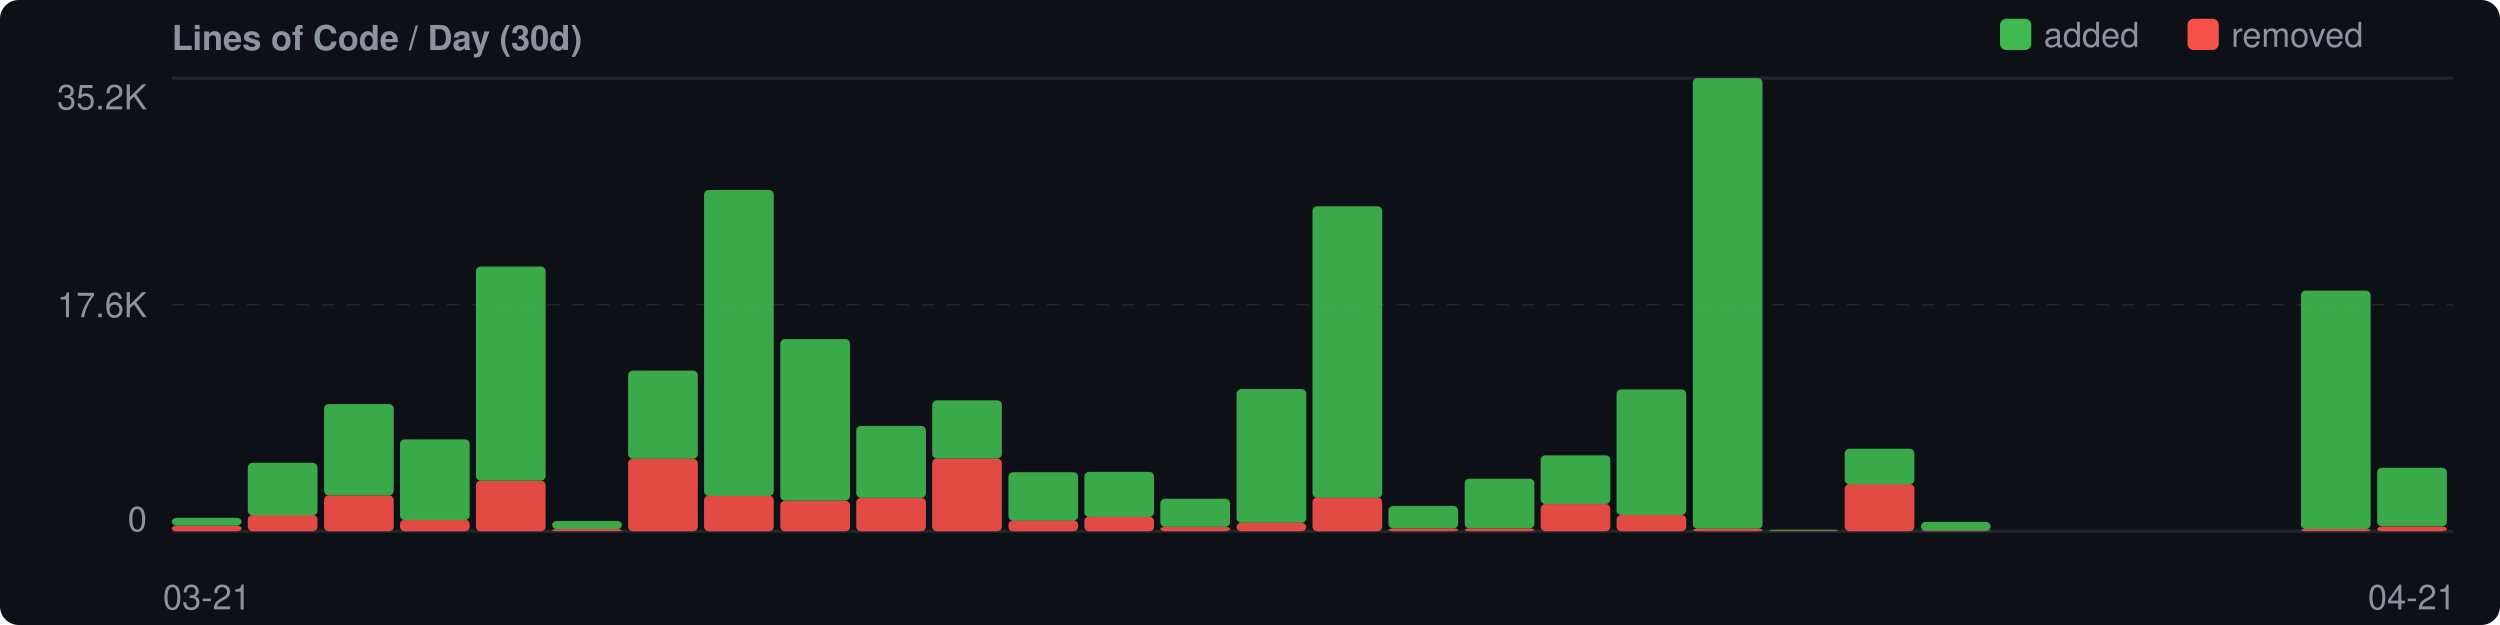
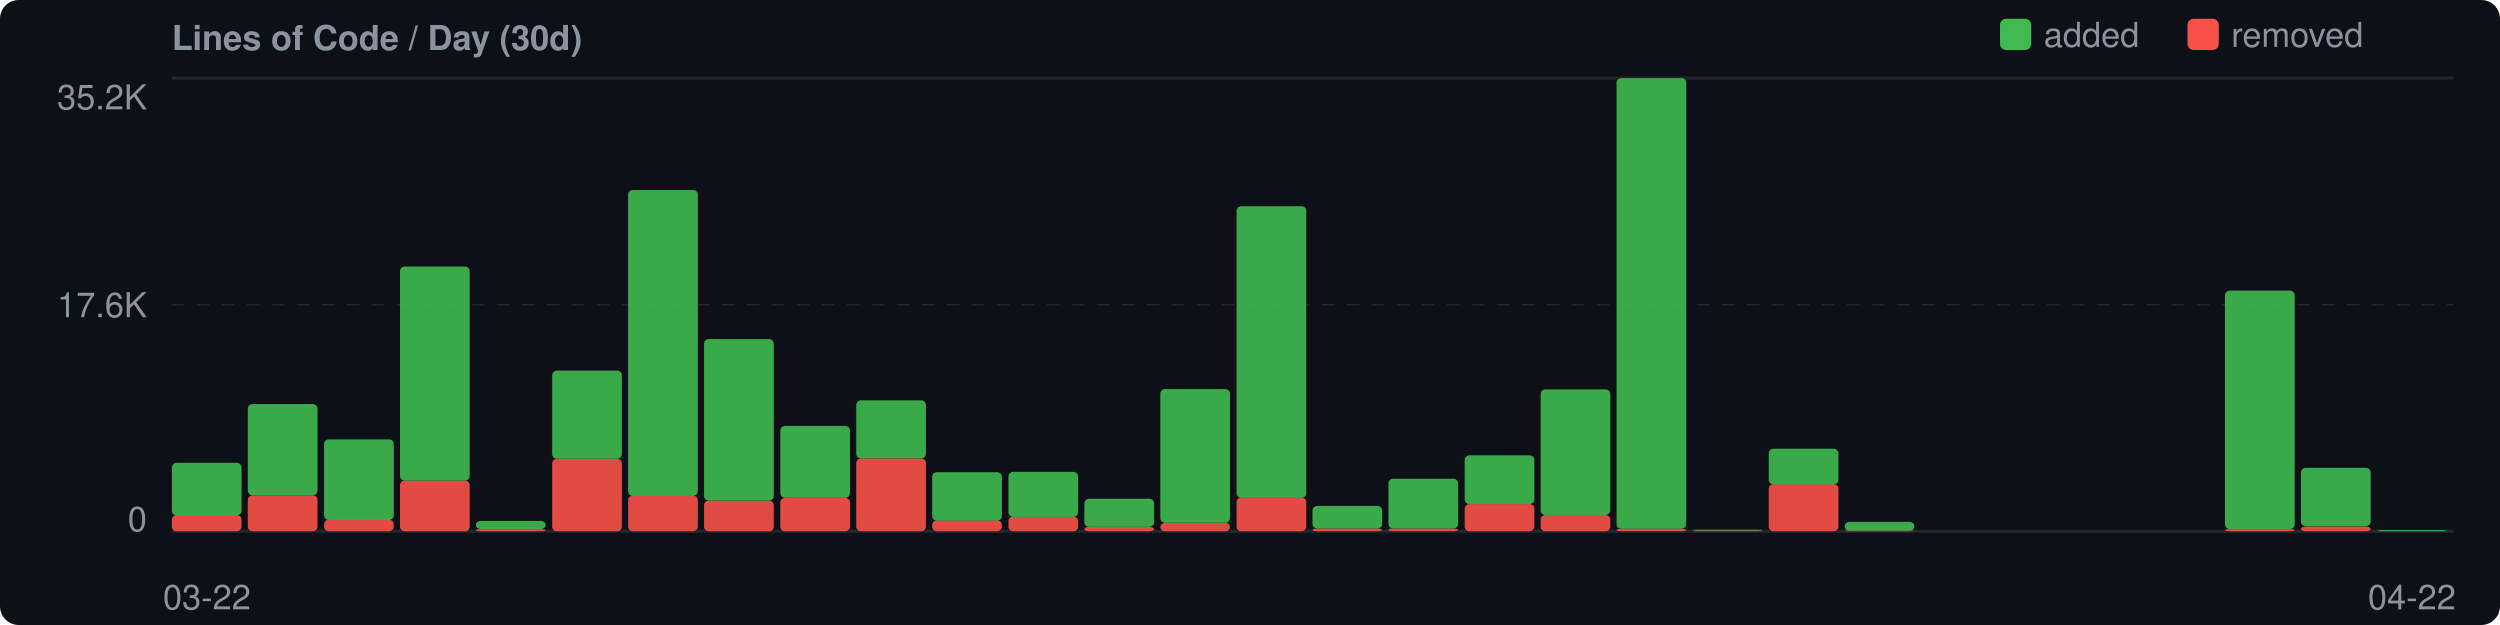
<svg xmlns="http://www.w3.org/2000/svg" width="800" height="200" viewBox="0 0 800 200">
  <rect width="800" height="200" fill="#0d1117" rx="6" />
  <style>text { font-family: system-ui, -apple-system, 'Segoe UI', Helvetica, Arial, sans-serif; fill: #8b949e; font-size: 11px; }</style>
  <text x="55" y="16" fill="#c9d1d9" font-size="13" font-weight="600">Lines of Code / Day (30d)</text>
  <rect x="640" y="6" width="10" height="10" fill="#3fb950" rx="2" />
  <text x="654" y="15" font-size="10" fill="#c9d1d9">added</text>
  <rect x="700" y="6" width="10" height="10" fill="#f85149" rx="2" />
  <text x="714" y="15" font-size="10" fill="#c9d1d9">removed</text>
  <text x="47" y="35" text-anchor="end" font-size="10">35.2K</text>
  <text x="47" y="170" text-anchor="end" font-size="10">0</text>
  <line x1="55" y1="25" x2="785" y2="25" stroke="#21262d" stroke-width="1" />
  <line x1="55" y1="170" x2="785" y2="170" stroke="#21262d" stroke-width="1" />
  <line x1="55" y1="97.5" x2="785" y2="97.5" stroke="#21262d" stroke-width="0.5" stroke-dasharray="4,4" />
  <text x="47" y="101.5" text-anchor="end" font-size="10">17.6K</text>
-   <rect x="55.0" y="168.2" width="22.3" height="1.8" fill="#f85149" rx="1.5" opacity="0.9" />
-   <rect x="55.0" y="165.7" width="22.3" height="2.5" fill="#3fb950" rx="1.5" opacity="0.9" />
-   <text x="66.2" y="195" text-anchor="middle" font-size="10">03-21</text>
-   <rect x="79.3" y="164.8" width="22.3" height="5.2" fill="#f85149" rx="1.5" opacity="0.9" />
-   <rect x="79.3" y="148.1" width="22.3" height="16.8" fill="#3fb950" rx="1.5" opacity="0.9" />
-   <rect x="103.7" y="158.5" width="22.3" height="11.5" fill="#f85149" rx="1.5" opacity="0.9" />
-   <rect x="103.7" y="129.3" width="22.3" height="29.2" fill="#3fb950" rx="1.5" opacity="0.9" />
-   <rect x="128.0" y="166.3" width="22.3" height="3.7" fill="#f85149" rx="1.5" opacity="0.9" />
-   <rect x="128.0" y="140.6" width="22.3" height="25.8" fill="#3fb950" rx="1.5" opacity="0.9" />
-   <rect x="152.3" y="153.8" width="22.3" height="16.2" fill="#f85149" rx="1.5" opacity="0.9" />
-   <rect x="152.3" y="85.3" width="22.3" height="68.5" fill="#3fb950" rx="1.5" opacity="0.9" />
-   <rect x="176.7" y="169.3" width="22.3" height="0.7" fill="#f85149" rx="1.5" opacity="0.9" />
-   <rect x="176.7" y="166.7" width="22.3" height="2.6" fill="#3fb950" rx="1.5" opacity="0.9" />
-   <rect x="201.0" y="146.8" width="22.3" height="23.2" fill="#f85149" rx="1.5" opacity="0.9" />
-   <rect x="201.0" y="118.6" width="22.3" height="28.2" fill="#3fb950" rx="1.5" opacity="0.9" />
-   <rect x="225.3" y="158.6" width="22.3" height="11.4" fill="#f85149" rx="1.5" opacity="0.9" />
-   <rect x="225.3" y="60.8" width="22.3" height="97.9" fill="#3fb950" rx="1.5" opacity="0.9" />
-   <rect x="249.7" y="160.2" width="22.3" height="9.8" fill="#f85149" rx="1.5" opacity="0.9" />
-   <rect x="249.7" y="108.5" width="22.3" height="51.7" fill="#3fb950" rx="1.5" opacity="0.9" />
-   <rect x="274.0" y="159.3" width="22.3" height="10.7" fill="#f85149" rx="1.5" opacity="0.9" />
-   <rect x="274.0" y="136.3" width="22.3" height="23.0" fill="#3fb950" rx="1.5" opacity="0.9" />
-   <rect x="298.3" y="146.7" width="22.3" height="23.3" fill="#f85149" rx="1.5" opacity="0.9" />
-   <rect x="298.3" y="128.1" width="22.3" height="18.6" fill="#3fb950" rx="1.5" opacity="0.9" />
-   <rect x="322.7" y="166.5" width="22.3" height="3.5" fill="#f85149" rx="1.5" opacity="0.9" />
-   <rect x="322.7" y="151.1" width="22.3" height="15.5" fill="#3fb950" rx="1.5" opacity="0.9" />
-   <rect x="347.0" y="165.3" width="22.3" height="4.7" fill="#f85149" rx="1.5" opacity="0.9" />
-   <rect x="347.0" y="151.0" width="22.3" height="14.4" fill="#3fb950" rx="1.5" opacity="0.9" />
-   <rect x="371.3" y="168.6" width="22.3" height="1.4" fill="#f85149" rx="1.5" opacity="0.9" />
-   <rect x="371.3" y="159.6" width="22.3" height="9.0" fill="#3fb950" rx="1.5" opacity="0.9" />
-   <rect x="395.7" y="167.3" width="22.3" height="2.7" fill="#f85149" rx="1.5" opacity="0.9" />
-   <rect x="395.7" y="124.5" width="22.3" height="42.8" fill="#3fb950" rx="1.5" opacity="0.9" />
-   <rect x="420.0" y="159.2" width="22.3" height="10.8" fill="#f85149" rx="1.5" opacity="0.9" />
-   <rect x="420.0" y="66.0" width="22.3" height="93.3" fill="#3fb950" rx="1.5" opacity="0.9" />
+   <rect x="55.0" y="164.8" width="22.3" height="5.2" fill="#f85149" rx="1.5" opacity="0.9" />
+   <rect x="55.0" y="148.1" width="22.3" height="16.8" fill="#3fb950" rx="1.5" opacity="0.9" />
+   <text x="66.2" y="195" text-anchor="middle" font-size="10">03-22</text>
+   <rect x="79.3" y="158.5" width="22.3" height="11.5" fill="#f85149" rx="1.5" opacity="0.9" />
+   <rect x="79.3" y="129.3" width="22.3" height="29.2" fill="#3fb950" rx="1.5" opacity="0.9" />
+   <rect x="103.7" y="166.3" width="22.3" height="3.7" fill="#f85149" rx="1.5" opacity="0.9" />
+   <rect x="103.7" y="140.6" width="22.3" height="25.8" fill="#3fb950" rx="1.5" opacity="0.9" />
+   <rect x="128.0" y="153.8" width="22.3" height="16.2" fill="#f85149" rx="1.5" opacity="0.9" />
+   <rect x="128.0" y="85.3" width="22.3" height="68.5" fill="#3fb950" rx="1.5" opacity="0.9" />
+   <rect x="152.3" y="169.3" width="22.3" height="0.7" fill="#f85149" rx="1.5" opacity="0.9" />
+   <rect x="152.3" y="166.7" width="22.3" height="2.6" fill="#3fb950" rx="1.5" opacity="0.9" />
+   <rect x="176.7" y="146.8" width="22.3" height="23.2" fill="#f85149" rx="1.5" opacity="0.9" />
+   <rect x="176.7" y="118.6" width="22.3" height="28.2" fill="#3fb950" rx="1.5" opacity="0.9" />
+   <rect x="201.0" y="158.6" width="22.3" height="11.4" fill="#f85149" rx="1.5" opacity="0.9" />
+   <rect x="201.0" y="60.8" width="22.3" height="97.9" fill="#3fb950" rx="1.5" opacity="0.9" />
+   <rect x="225.3" y="160.2" width="22.3" height="9.8" fill="#f85149" rx="1.5" opacity="0.9" />
+   <rect x="225.3" y="108.5" width="22.3" height="51.7" fill="#3fb950" rx="1.5" opacity="0.9" />
+   <rect x="249.7" y="159.3" width="22.3" height="10.7" fill="#f85149" rx="1.5" opacity="0.9" />
+   <rect x="249.7" y="136.3" width="22.3" height="23.0" fill="#3fb950" rx="1.5" opacity="0.9" />
+   <rect x="274.0" y="146.7" width="22.3" height="23.3" fill="#f85149" rx="1.5" opacity="0.9" />
+   <rect x="274.0" y="128.1" width="22.3" height="18.6" fill="#3fb950" rx="1.5" opacity="0.9" />
+   <rect x="298.3" y="166.5" width="22.3" height="3.5" fill="#f85149" rx="1.5" opacity="0.9" />
+   <rect x="298.3" y="151.1" width="22.3" height="15.5" fill="#3fb950" rx="1.5" opacity="0.9" />
+   <rect x="322.7" y="165.3" width="22.3" height="4.7" fill="#f85149" rx="1.5" opacity="0.9" />
+   <rect x="322.7" y="151.0" width="22.3" height="14.4" fill="#3fb950" rx="1.5" opacity="0.9" />
+   <rect x="347.0" y="168.6" width="22.3" height="1.4" fill="#f85149" rx="1.5" opacity="0.9" />
+   <rect x="347.0" y="159.6" width="22.3" height="9.0" fill="#3fb950" rx="1.5" opacity="0.9" />
+   <rect x="371.3" y="167.3" width="22.3" height="2.7" fill="#f85149" rx="1.5" opacity="0.9" />
+   <rect x="371.3" y="124.5" width="22.3" height="42.8" fill="#3fb950" rx="1.5" opacity="0.9" />
+   <rect x="395.7" y="159.2" width="22.3" height="10.8" fill="#f85149" rx="1.5" opacity="0.9" />
+   <rect x="395.7" y="66.0" width="22.3" height="93.3" fill="#3fb950" rx="1.5" opacity="0.9" />
+   <rect x="420.0" y="169.1" width="22.3" height="0.9" fill="#f85149" rx="1.5" opacity="0.9" />
+   <rect x="420.0" y="161.9" width="22.3" height="7.2" fill="#3fb950" rx="1.5" opacity="0.9" />
  <rect x="444.3" y="169.1" width="22.3" height="0.9" fill="#f85149" rx="1.5" opacity="0.9" />
-   <rect x="444.3" y="161.9" width="22.3" height="7.2" fill="#3fb950" rx="1.5" opacity="0.9" />
-   <rect x="468.7" y="169.1" width="22.3" height="0.9" fill="#f85149" rx="1.5" opacity="0.9" />
-   <rect x="468.7" y="153.2" width="22.3" height="15.9" fill="#3fb950" rx="1.5" opacity="0.9" />
-   <rect x="493.0" y="161.3" width="22.3" height="8.7" fill="#f85149" rx="1.5" opacity="0.9" />
-   <rect x="493.0" y="145.7" width="22.3" height="15.6" fill="#3fb950" rx="1.5" opacity="0.9" />
-   <rect x="517.3" y="164.8" width="22.3" height="5.2" fill="#f85149" rx="1.5" opacity="0.9" />
-   <rect x="517.3" y="124.6" width="22.3" height="40.2" fill="#3fb950" rx="1.5" opacity="0.9" />
-   <rect x="541.7" y="169.2" width="22.3" height="0.8" fill="#f85149" rx="1.5" opacity="0.9" />
-   <rect x="541.7" y="25.0" width="22.3" height="144.2" fill="#3fb950" rx="1.5" opacity="0.9" />
-   <rect x="566.0" y="169.8" width="22.3" height="0.2" fill="#f85149" rx="1.5" opacity="0.9" />
-   <rect x="566.0" y="169.5" width="22.3" height="0.3" fill="#3fb950" rx="1.5" opacity="0.9" />
-   <rect x="590.3" y="154.9" width="22.3" height="15.1" fill="#f85149" rx="1.5" opacity="0.9" />
-   <rect x="590.3" y="143.6" width="22.3" height="11.4" fill="#3fb950" rx="1.5" opacity="0.9" />
-   <rect x="614.7" y="169.7" width="22.3" height="0.3" fill="#f85149" rx="1.5" opacity="0.9" />
-   <rect x="614.7" y="167.0" width="22.3" height="2.8" fill="#3fb950" rx="1.5" opacity="0.9" />
-   <rect x="687.7" y="170.0" width="22.3" height="0.0" fill="#f85149" rx="1.5" opacity="0.9" />
-   <rect x="687.7" y="169.9" width="22.3" height="0.0" fill="#3fb950" rx="1.5" opacity="0.9" />
-   <rect x="736.3" y="169.3" width="22.3" height="0.7" fill="#f85149" rx="1.5" opacity="0.9" />
-   <rect x="736.3" y="93.0" width="22.3" height="76.3" fill="#3fb950" rx="1.5" opacity="0.9" />
-   <rect x="760.7" y="168.5" width="22.3" height="1.5" fill="#f85149" rx="1.5" opacity="0.9" />
-   <rect x="760.7" y="149.7" width="22.3" height="18.7" fill="#3fb950" rx="1.5" opacity="0.9" />
-   <text x="771.8" y="195" text-anchor="middle" font-size="10">04-21</text>
+   <rect x="444.3" y="153.2" width="22.3" height="15.9" fill="#3fb950" rx="1.5" opacity="0.9" />
+   <rect x="468.7" y="161.3" width="22.3" height="8.7" fill="#f85149" rx="1.5" opacity="0.9" />
+   <rect x="468.7" y="145.7" width="22.3" height="15.6" fill="#3fb950" rx="1.5" opacity="0.9" />
+   <rect x="493.0" y="164.8" width="22.3" height="5.2" fill="#f85149" rx="1.5" opacity="0.9" />
+   <rect x="493.0" y="124.6" width="22.3" height="40.2" fill="#3fb950" rx="1.5" opacity="0.9" />
+   <rect x="517.3" y="169.2" width="22.3" height="0.8" fill="#f85149" rx="1.5" opacity="0.9" />
+   <rect x="517.3" y="25.0" width="22.3" height="144.2" fill="#3fb950" rx="1.5" opacity="0.9" />
+   <rect x="541.7" y="169.8" width="22.3" height="0.2" fill="#f85149" rx="1.5" opacity="0.9" />
+   <rect x="541.7" y="169.5" width="22.3" height="0.3" fill="#3fb950" rx="1.5" opacity="0.9" />
+   <rect x="566.0" y="154.9" width="22.3" height="15.1" fill="#f85149" rx="1.5" opacity="0.9" />
+   <rect x="566.0" y="143.6" width="22.3" height="11.4" fill="#3fb950" rx="1.5" opacity="0.9" />
+   <rect x="590.3" y="169.7" width="22.3" height="0.3" fill="#f85149" rx="1.5" opacity="0.9" />
+   <rect x="590.3" y="167.0" width="22.3" height="2.8" fill="#3fb950" rx="1.5" opacity="0.9" />
+   <rect x="663.3" y="170.0" width="22.3" height="0.0" fill="#f85149" rx="1.5" opacity="0.9" />
+   <rect x="663.3" y="169.9" width="22.3" height="0.0" fill="#3fb950" rx="1.5" opacity="0.9" />
+   <rect x="712.0" y="169.3" width="22.3" height="0.7" fill="#f85149" rx="1.5" opacity="0.9" />
+   <rect x="712.0" y="93.0" width="22.3" height="76.3" fill="#3fb950" rx="1.5" opacity="0.9" />
+   <rect x="736.3" y="168.5" width="22.3" height="1.5" fill="#f85149" rx="1.5" opacity="0.9" />
+   <rect x="736.3" y="149.7" width="22.3" height="18.7" fill="#3fb950" rx="1.5" opacity="0.9" />
+   <rect x="760.7" y="169.9" width="22.3" height="0.1" fill="#f85149" rx="1.5" opacity="0.9" />
+   <rect x="760.7" y="169.6" width="22.3" height="0.3" fill="#3fb950" rx="1.5" opacity="0.9" />
+   <text x="771.8" y="195" text-anchor="middle" font-size="10">04-22</text>
</svg>
